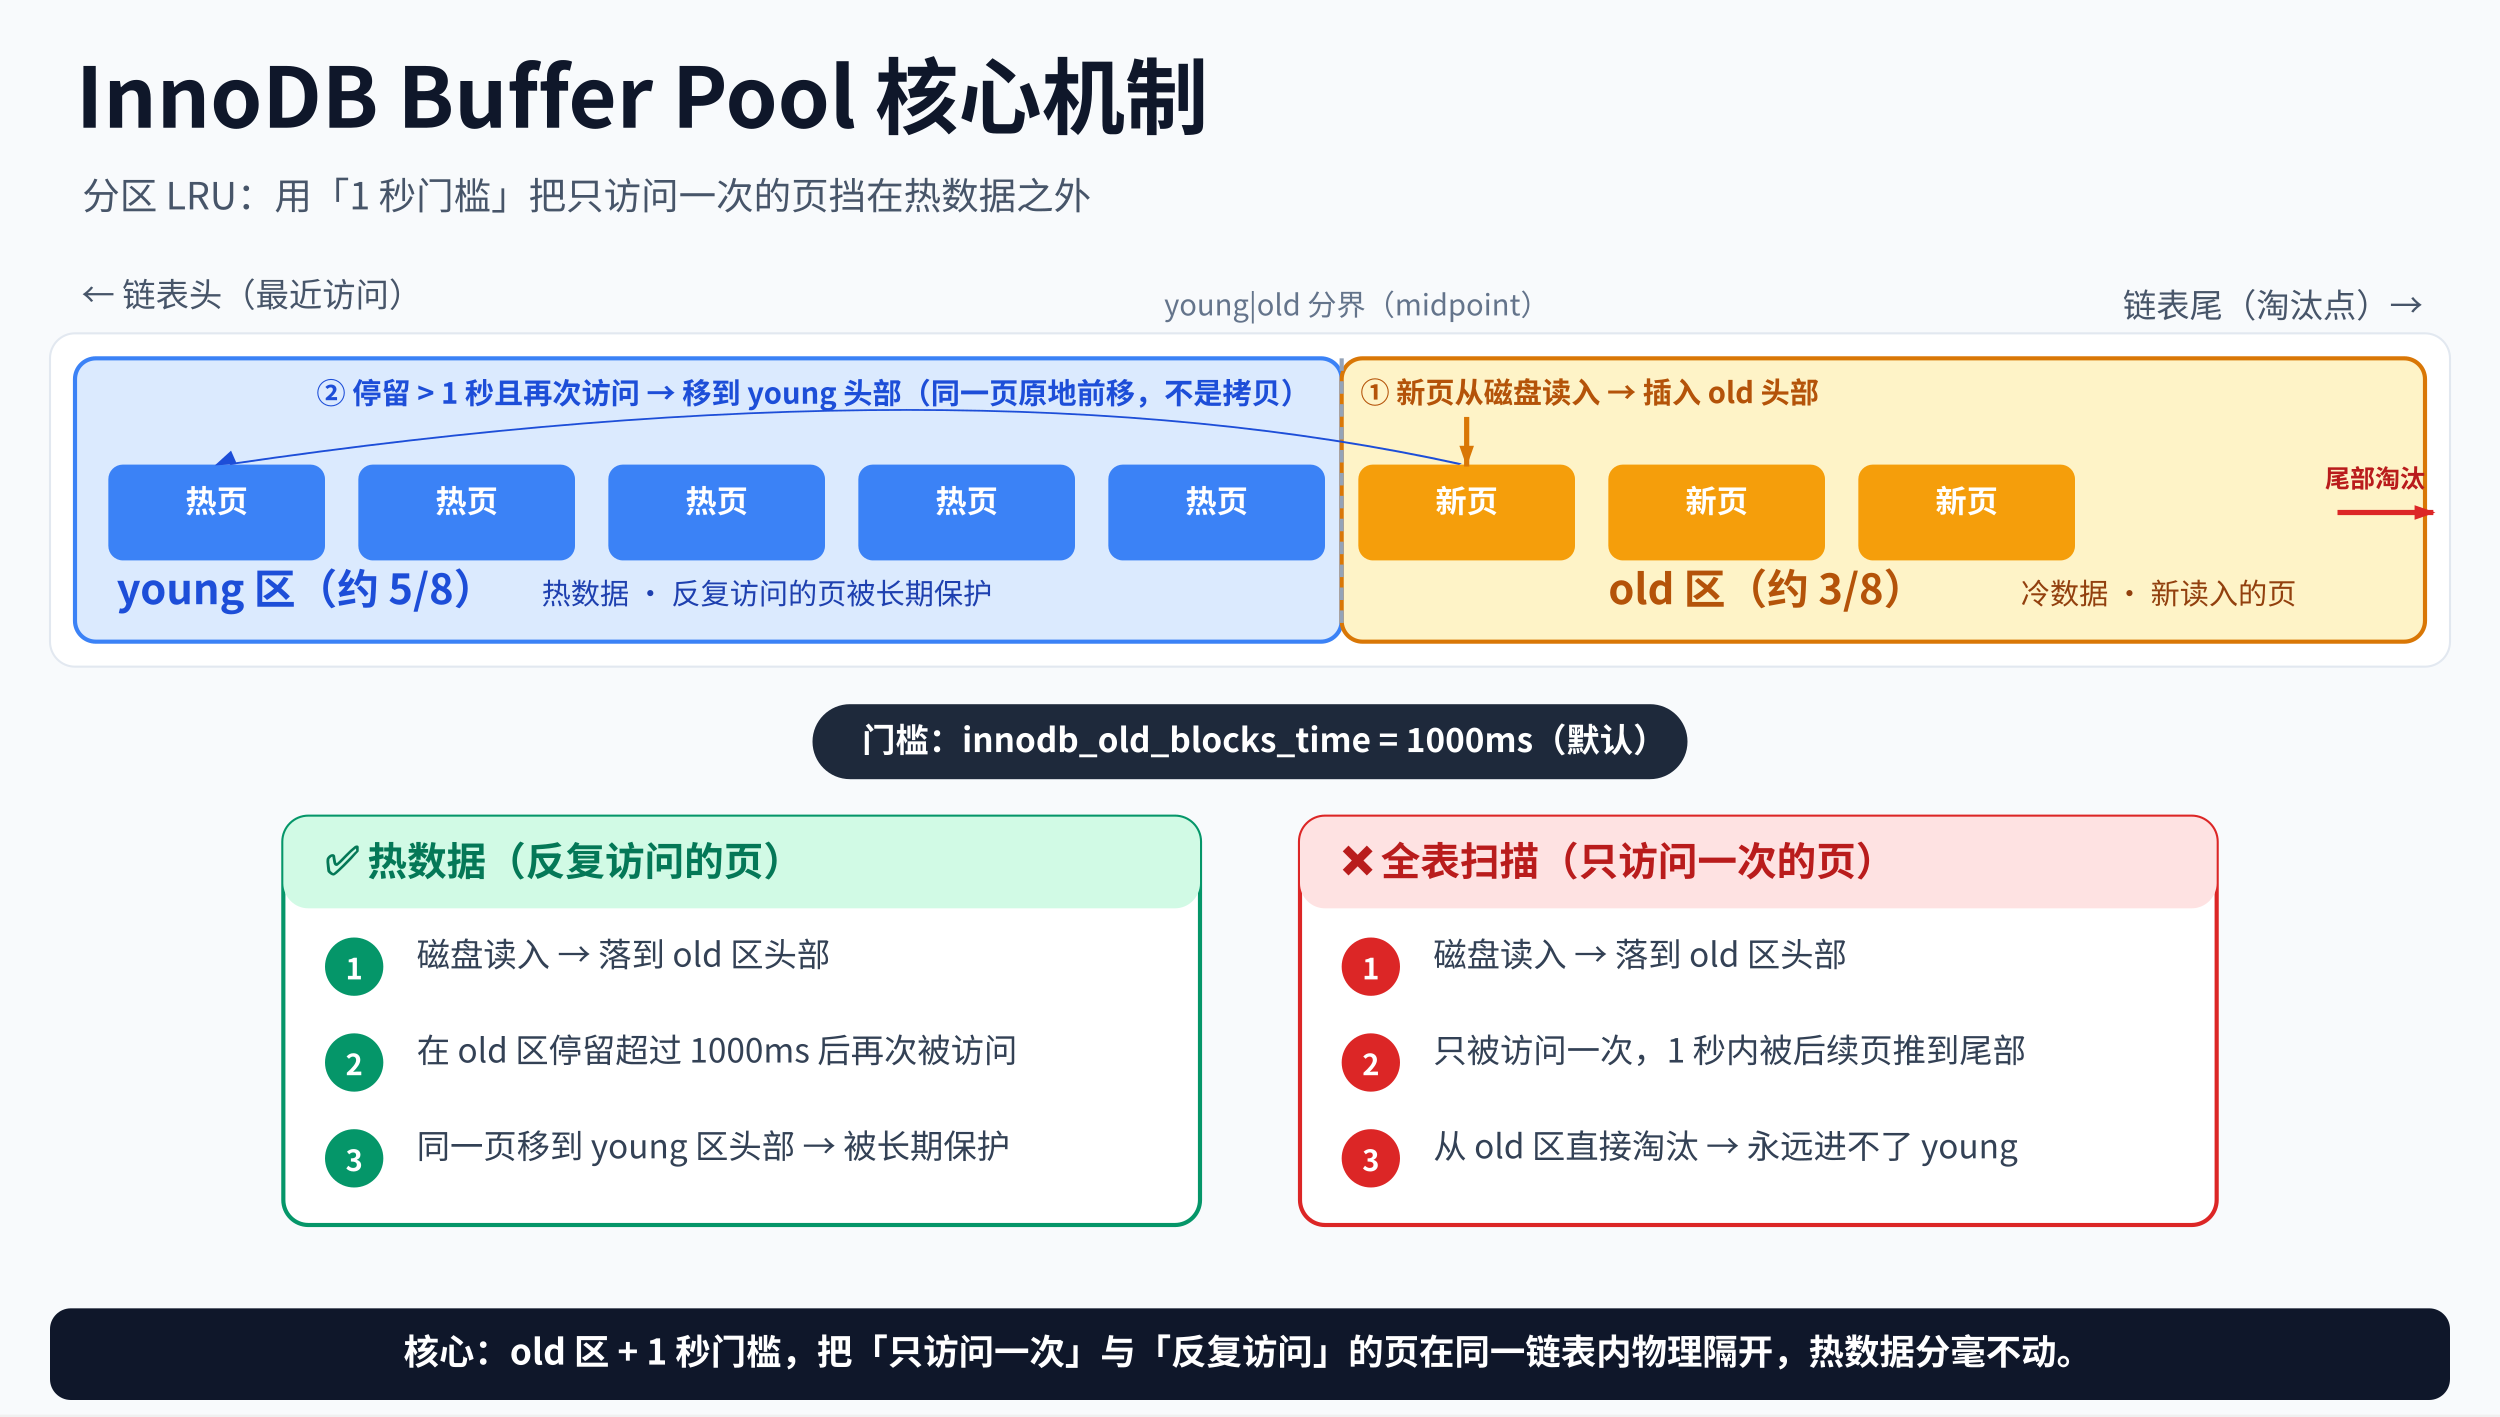
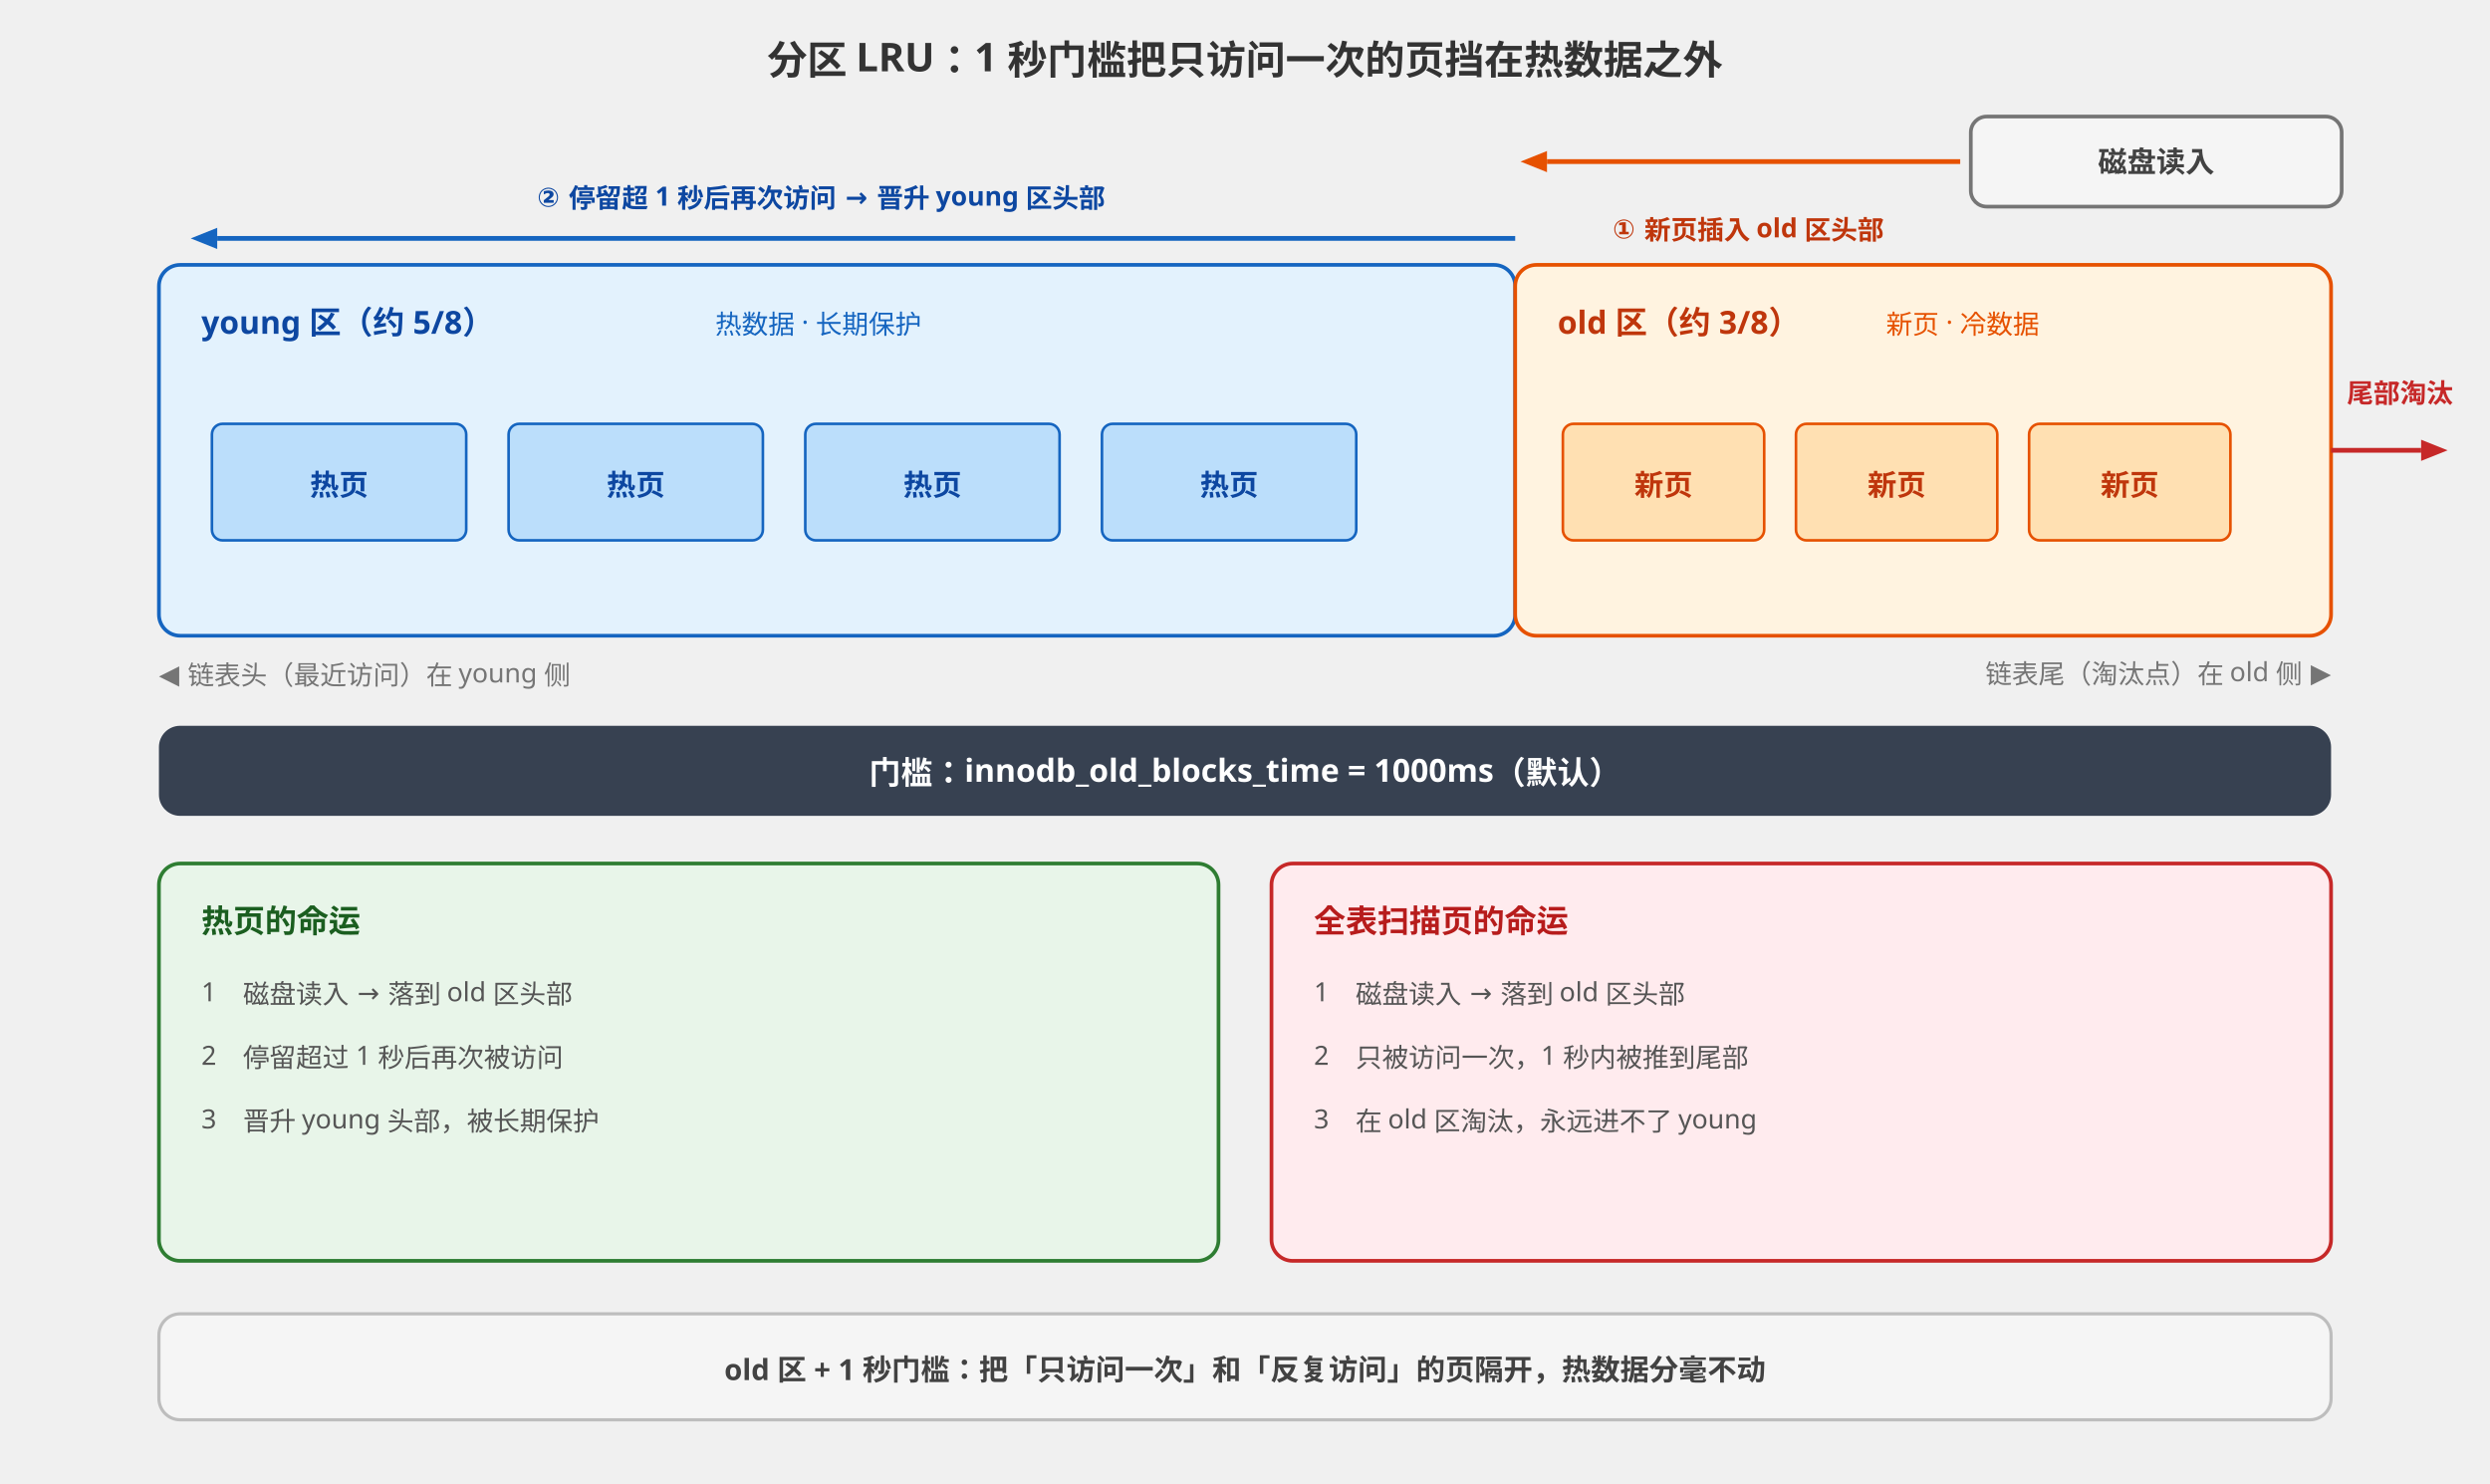
- <svg xmlns="http://www.w3.org/2000/svg" viewBox="40 40 1200 680">
+ <svg xmlns="http://www.w3.org/2000/svg" viewBox="0 0 940 560" font-family="'Noto Sans SC','PingFang SC','Microsoft YaHei',sans-serif" font-size="11">
  <defs>
-     <clipPath id="CLIPPATH_0">
-       <rect transform="matrix(1 0 0 1 640.5 360.5)" x="-640" y="-360" rx="0" ry="0" width="1280" height="720" />
-     </clipPath>
+     <marker id="arrOrange" markerWidth="10" markerHeight="8" refX="0" refY="4" orient="auto" markerUnits="userSpaceOnUse">
+       <path d="M0,0 L10,4 L0,8 Z" fill="#e65100" />
+     </marker>
+     <marker id="arrBlue" markerWidth="10" markerHeight="8" refX="0" refY="4" orient="auto" markerUnits="userSpaceOnUse">
+       <path d="M0,0 L10,4 L0,8 Z" fill="#1565c0" />
+     </marker>
+     <marker id="arrRed" markerWidth="10" markerHeight="8" refX="0" refY="4" orient="auto" markerUnits="userSpaceOnUse">
+       <path d="M0,0 L10,4 L0,8 Z" fill="#c62828" />
+     </marker>
  </defs>
-   <g clip-path="url(#CLIPPATH_0)">
-     <rect x="0" y="0" width="100%" height="100%" fill="transparent" />
-     <rect style="stroke: none; stroke-width: 1; stroke-dasharray: none; stroke-linecap: butt; stroke-dashoffset: 0; stroke-linejoin: miter; stroke-miterlimit: 4; fill: #f8fafc; fill-rule: nonzero; opacity: 1;" x="0.0" y="-1.0" rx="0" ry="0" width="1280" height="720" />
-     <text x="76.4" y="101.3" font-family="-apple-system, 'PingFang SC', 'Microsoft YaHei', 'Noto Sans CJK SC', sans-serif" font-size="40" font-style="normal" font-weight="700" style="stroke: none; stroke-width: 1; stroke-dasharray: none; stroke-linecap: butt; stroke-dashoffset: 0; stroke-linejoin: miter; stroke-miterlimit: 4; fill: #0f172a; fill-rule: nonzero; opacity: 1; text-decoration-thickness: 6.667%; white-space: pre;">InnoDB Buffer Pool 核心机制</text>
-     <text x="79.5" y="140.5" font-family="-apple-system, 'PingFang SC', 'Microsoft YaHei', 'Noto Sans CJK SC', sans-serif" font-size="18" font-style="normal" font-weight="normal" style="stroke: none; stroke-width: 1; stroke-dasharray: none; stroke-linecap: butt; stroke-dashoffset: 0; stroke-linejoin: miter; stroke-miterlimit: 4; fill: #475569; fill-rule: nonzero; opacity: 1; text-decoration-thickness: 6.667%; white-space: pre;">分区 LRU：用「1 秒门槛」把只访问一次的页挡在热数据之外</text>
-     <text x="79.1" y="187.3" font-family="-apple-system, 'PingFang SC', 'Microsoft YaHei', 'Noto Sans CJK SC', sans-serif" font-size="16" font-style="normal" font-weight="normal" style="stroke: none; stroke-width: 1; stroke-dasharray: none; stroke-linecap: butt; stroke-dashoffset: 0; stroke-linejoin: miter; stroke-miterlimit: 4; fill: #475569; fill-rule: nonzero; opacity: 1; text-decoration-thickness: 6.667%; white-space: pre;">← 链表头（最近访问）</text>
-     <text x="1059.0" y="192.4" font-family="-apple-system, 'PingFang SC', 'Microsoft YaHei', 'Noto Sans CJK SC', sans-serif" font-size="16" font-style="normal" font-weight="normal" style="stroke: none; stroke-width: 1; stroke-dasharray: none; stroke-linecap: butt; stroke-dashoffset: 0; stroke-linejoin: miter; stroke-miterlimit: 4; fill: #475569; fill-rule: nonzero; opacity: 1; text-decoration-thickness: 6.667%; white-space: pre;">链表尾（淘汰点）→</text>
-     <rect style="stroke: #e2e8f0; stroke-width: 1; stroke-dasharray: none; stroke-linecap: butt; stroke-dashoffset: 0; stroke-linejoin: miter; stroke-miterlimit: 4; fill: #ffffff; fill-rule: nonzero; opacity: 1;" x="64.0" y="200.0" rx="12" ry="12" width="1152" height="160" />
-     <line style="stroke: #cbd5e1; stroke-width: 2; stroke-dasharray: none; stroke-linecap: butt; stroke-dashoffset: 0; stroke-linejoin: miter; stroke-miterlimit: 4; fill: #000000; fill-rule: nonzero; opacity: 1;" x1="196.0" y1="286.0" x2="212.0" y2="286.0" />
-     <line style="stroke: #cbd5e1; stroke-width: 2; stroke-dasharray: none; stroke-linecap: butt; stroke-dashoffset: 0; stroke-linejoin: miter; stroke-miterlimit: 4; fill: #000000; fill-rule: nonzero; opacity: 1;" x1="316.0" y1="286.0" x2="332.0" y2="286.0" />
-     <line style="stroke: #cbd5e1; stroke-width: 2; stroke-dasharray: none; stroke-linecap: butt; stroke-dashoffset: 0; stroke-linejoin: miter; stroke-miterlimit: 4; fill: #000000; fill-rule: nonzero; opacity: 1;" x1="436.0" y1="286.0" x2="452.0" y2="286.0" />
-     <line style="stroke: #cbd5e1; stroke-width: 2; stroke-dasharray: none; stroke-linecap: butt; stroke-dashoffset: 0; stroke-linejoin: miter; stroke-miterlimit: 4; fill: #000000; fill-rule: nonzero; opacity: 1;" x1="556.0" y1="286.0" x2="572.0" y2="286.0" />
-     <line style="stroke: #cbd5e1; stroke-width: 2; stroke-dasharray: none; stroke-linecap: butt; stroke-dashoffset: 0; stroke-linejoin: miter; stroke-miterlimit: 4; fill: #000000; fill-rule: nonzero; opacity: 1;" x1="676.0" y1="286.0" x2="692.0" y2="286.0" />
-     <line style="stroke: #cbd5e1; stroke-width: 2; stroke-dasharray: none; stroke-linecap: butt; stroke-dashoffset: 0; stroke-linejoin: miter; stroke-miterlimit: 4; fill: #000000; fill-rule: nonzero; opacity: 1;" x1="796.0" y1="286.0" x2="812.0" y2="286.0" />
-     <line style="stroke: #cbd5e1; stroke-width: 2; stroke-dasharray: none; stroke-linecap: butt; stroke-dashoffset: 0; stroke-linejoin: miter; stroke-miterlimit: 4; fill: #000000; fill-rule: nonzero; opacity: 1;" x1="916.0" y1="286.0" x2="932.0" y2="286.0" />
-     <rect style="stroke: #3b82f6; stroke-width: 2; stroke-dasharray: none; stroke-linecap: butt; stroke-dashoffset: 0; stroke-linejoin: miter; stroke-miterlimit: 4; fill: #dbeafe; fill-rule: nonzero; opacity: 1;" x="76.0" y="212.0" rx="10" ry="10" width="608" height="136" />
-     <text x="96.0" y="330.0" font-family="-apple-system, 'PingFang SC', 'Microsoft YaHei', 'Noto Sans CJK SC', sans-serif" font-size="20" font-style="normal" font-weight="700" style="stroke: none; stroke-width: 1; stroke-dasharray: none; stroke-linecap: butt; stroke-dashoffset: 0; stroke-linejoin: miter; stroke-miterlimit: 4; fill: #1d4ed8; fill-rule: nonzero; opacity: 1; text-decoration-thickness: 6.667%; white-space: pre;">young 区（约 5/8）</text>
-     <text x="300.0" y="330.0" font-family="-apple-system, 'PingFang SC', 'Microsoft YaHei', 'Noto Sans CJK SC', sans-serif" font-size="14" font-style="normal" font-weight="normal" style="stroke: none; stroke-width: 1; stroke-dasharray: none; stroke-linecap: butt; stroke-dashoffset: 0; stroke-linejoin: miter; stroke-miterlimit: 4; fill: #1e40af; fill-rule: nonzero; opacity: 1; text-decoration-thickness: 6.667%; white-space: pre;">热数据 · 反复访问的页被长期保护</text>
-     <rect style="stroke: none; stroke-width: 1; stroke-dasharray: none; stroke-linecap: butt; stroke-dashoffset: 0; stroke-linejoin: miter; stroke-miterlimit: 4; fill: #3b82f6; fill-rule: nonzero; opacity: 1;" x="92.0" y="263.0" rx="7" ry="7" width="104" height="46" />
-     <text x="129.0" y="286.0" font-family="-apple-system, 'PingFang SC', 'Microsoft YaHei', 'Noto Sans CJK SC', sans-serif" font-size="15" font-style="normal" font-weight="600" style="stroke: none; stroke-width: 1; stroke-dasharray: none; stroke-linecap: butt; stroke-dashoffset: 0; stroke-linejoin: miter; stroke-miterlimit: 4; fill: #ffffff; fill-rule: nonzero; opacity: 1; text-decoration-thickness: 6.667%; white-space: pre;">热页</text>
-     <rect style="stroke: none; stroke-width: 1; stroke-dasharray: none; stroke-linecap: butt; stroke-dashoffset: 0; stroke-linejoin: miter; stroke-miterlimit: 4; fill: #3b82f6; fill-rule: nonzero; opacity: 1;" x="212.0" y="263.0" rx="7" ry="7" width="104" height="46" />
-     <text x="249.0" y="286.0" font-family="-apple-system, 'PingFang SC', 'Microsoft YaHei', 'Noto Sans CJK SC', sans-serif" font-size="15" font-style="normal" font-weight="600" style="stroke: none; stroke-width: 1; stroke-dasharray: none; stroke-linecap: butt; stroke-dashoffset: 0; stroke-linejoin: miter; stroke-miterlimit: 4; fill: #ffffff; fill-rule: nonzero; opacity: 1; text-decoration-thickness: 6.667%; white-space: pre;">热页</text>
-     <rect style="stroke: none; stroke-width: 1; stroke-dasharray: none; stroke-linecap: butt; stroke-dashoffset: 0; stroke-linejoin: miter; stroke-miterlimit: 4; fill: #3b82f6; fill-rule: nonzero; opacity: 1;" x="332.0" y="263.0" rx="7" ry="7" width="104" height="46" />
-     <text x="369.0" y="286.0" font-family="-apple-system, 'PingFang SC', 'Microsoft YaHei', 'Noto Sans CJK SC', sans-serif" font-size="15" font-style="normal" font-weight="600" style="stroke: none; stroke-width: 1; stroke-dasharray: none; stroke-linecap: butt; stroke-dashoffset: 0; stroke-linejoin: miter; stroke-miterlimit: 4; fill: #ffffff; fill-rule: nonzero; opacity: 1; text-decoration-thickness: 6.667%; white-space: pre;">热页</text>
-     <rect style="stroke: none; stroke-width: 1; stroke-dasharray: none; stroke-linecap: butt; stroke-dashoffset: 0; stroke-linejoin: miter; stroke-miterlimit: 4; fill: #3b82f6; fill-rule: nonzero; opacity: 1;" x="452.0" y="263.0" rx="7" ry="7" width="104" height="46" />
-     <text x="489.0" y="286.0" font-family="-apple-system, 'PingFang SC', 'Microsoft YaHei', 'Noto Sans CJK SC', sans-serif" font-size="15" font-style="normal" font-weight="600" style="stroke: none; stroke-width: 1; stroke-dasharray: none; stroke-linecap: butt; stroke-dashoffset: 0; stroke-linejoin: miter; stroke-miterlimit: 4; fill: #ffffff; fill-rule: nonzero; opacity: 1; text-decoration-thickness: 6.667%; white-space: pre;">热页</text>
-     <rect style="stroke: none; stroke-width: 1; stroke-dasharray: none; stroke-linecap: butt; stroke-dashoffset: 0; stroke-linejoin: miter; stroke-miterlimit: 4; fill: #3b82f6; fill-rule: nonzero; opacity: 1;" x="572.0" y="263.0" rx="7" ry="7" width="104" height="46" />
-     <text x="609.0" y="286.0" font-family="-apple-system, 'PingFang SC', 'Microsoft YaHei', 'Noto Sans CJK SC', sans-serif" font-size="15" font-style="normal" font-weight="600" style="stroke: none; stroke-width: 1; stroke-dasharray: none; stroke-linecap: butt; stroke-dashoffset: 0; stroke-linejoin: miter; stroke-miterlimit: 4; fill: #ffffff; fill-rule: nonzero; opacity: 1; text-decoration-thickness: 6.667%; white-space: pre;">热页</text>
-     <rect style="stroke: #d97706; stroke-width: 2; stroke-dasharray: none; stroke-linecap: butt; stroke-dashoffset: 0; stroke-linejoin: miter; stroke-miterlimit: 4; fill: #fef3c7; fill-rule: nonzero; opacity: 1;" x="684.0" y="212.0" rx="10" ry="10" width="520" height="136" />
-     <text x="812.0" y="330.0" font-family="-apple-system, 'PingFang SC', 'Microsoft YaHei', 'Noto Sans CJK SC', sans-serif" font-size="20" font-style="normal" font-weight="700" style="stroke: none; stroke-width: 1; stroke-dasharray: none; stroke-linecap: butt; stroke-dashoffset: 0; stroke-linejoin: miter; stroke-miterlimit: 4; fill: #b45309; fill-rule: nonzero; opacity: 1; text-decoration-thickness: 6.667%; white-space: pre;">old 区（约 3/8）</text>
-     <text x="1010.0" y="330.0" font-family="-apple-system, 'PingFang SC', 'Microsoft YaHei', 'Noto Sans CJK SC', sans-serif" font-size="14" font-style="normal" font-weight="normal" style="stroke: none; stroke-width: 1; stroke-dasharray: none; stroke-linecap: butt; stroke-dashoffset: 0; stroke-linejoin: miter; stroke-miterlimit: 4; fill: #92400e; fill-rule: nonzero; opacity: 1; text-decoration-thickness: 6.667%; white-space: pre;">冷数据 · 新读入的页</text>
-     <rect style="stroke: none; stroke-width: 1; stroke-dasharray: none; stroke-linecap: butt; stroke-dashoffset: 0; stroke-linejoin: miter; stroke-miterlimit: 4; fill: #f59e0b; fill-rule: nonzero; opacity: 1;" x="692.0" y="263.0" rx="7" ry="7" width="104" height="46" />
-     <text x="729.0" y="286.0" font-family="-apple-system, 'PingFang SC', 'Microsoft YaHei', 'Noto Sans CJK SC', sans-serif" font-size="15" font-style="normal" font-weight="600" style="stroke: none; stroke-width: 1; stroke-dasharray: none; stroke-linecap: butt; stroke-dashoffset: 0; stroke-linejoin: miter; stroke-miterlimit: 4; fill: #ffffff; fill-rule: nonzero; opacity: 1; text-decoration-thickness: 6.667%; white-space: pre;">新页</text>
-     <rect style="stroke: none; stroke-width: 1; stroke-dasharray: none; stroke-linecap: butt; stroke-dashoffset: 0; stroke-linejoin: miter; stroke-miterlimit: 4; fill: #f59e0b; fill-rule: nonzero; opacity: 1;" x="812.0" y="263.0" rx="7" ry="7" width="104" height="46" />
-     <text x="849.0" y="286.0" font-family="-apple-system, 'PingFang SC', 'Microsoft YaHei', 'Noto Sans CJK SC', sans-serif" font-size="15" font-style="normal" font-weight="600" style="stroke: none; stroke-width: 1; stroke-dasharray: none; stroke-linecap: butt; stroke-dashoffset: 0; stroke-linejoin: miter; stroke-miterlimit: 4; fill: #ffffff; fill-rule: nonzero; opacity: 1; text-decoration-thickness: 6.667%; white-space: pre;">新页</text>
-     <rect style="stroke: none; stroke-width: 1; stroke-dasharray: none; stroke-linecap: butt; stroke-dashoffset: 0; stroke-linejoin: miter; stroke-miterlimit: 4; fill: #f59e0b; fill-rule: nonzero; opacity: 1;" x="932.0" y="263.0" rx="7" ry="7" width="104" height="46" />
-     <text x="969.0" y="286.0" font-family="-apple-system, 'PingFang SC', 'Microsoft YaHei', 'Noto Sans CJK SC', sans-serif" font-size="15" font-style="normal" font-weight="600" style="stroke: none; stroke-width: 1; stroke-dasharray: none; stroke-linecap: butt; stroke-dashoffset: 0; stroke-linejoin: miter; stroke-miterlimit: 4; fill: #ffffff; fill-rule: nonzero; opacity: 1; text-decoration-thickness: 6.667%; white-space: pre;">新页</text>
-     <line style="stroke: #94a3b8; stroke-width: 2; stroke-dasharray: 6 5; stroke-linecap: butt; stroke-dashoffset: 0; stroke-linejoin: miter; stroke-miterlimit: 4; fill: #000000; fill-rule: nonzero; opacity: 1;" x1="684.0" y1="212.0" x2="684.0" y2="344.0" />
-     <text x="598.8" y="191.4" font-family="-apple-system, 'PingFang SC', 'Microsoft YaHei', 'Noto Sans CJK SC', sans-serif" font-size="14" font-style="normal" font-weight="normal" style="stroke: none; stroke-width: 1; stroke-dasharray: none; stroke-linecap: butt; stroke-dashoffset: 0; stroke-linejoin: miter; stroke-miterlimit: 4; fill: #64748b; fill-rule: nonzero; opacity: 1; text-decoration-thickness: 6.667%; white-space: pre;">young|old 分界（midpoint）</text>
-     <g transform="matrix(1 0 0 1 1185 286)">
-       <path style="stroke: #dc2626; stroke-width: 2.5; stroke-dasharray: none; stroke-linecap: butt; stroke-dashoffset: 0; stroke-linejoin: miter; stroke-miterlimit: 4; fill: #000000; fill-opacity: 0.001; fill-rule: nonzero; opacity: 1;" transform=" translate(-1185, -286)" d="M 1162 286 L 1208 286" stroke-linecap="round" />
-     </g>
-     <polygon style="stroke: none; stroke-width: 1; stroke-dasharray: none; stroke-linecap: butt; stroke-dashoffset: 0; stroke-linejoin: miter; stroke-miterlimit: 4; fill: #dc2626; fill-rule: nonzero; opacity: 1;" points="1209.0,286.0 1199.0,282.5 1199.0,289.5" />
-     <text x="1156.0" y="274.0" font-family="-apple-system, 'PingFang SC', 'Microsoft YaHei', 'Noto Sans CJK SC', sans-serif" font-size="12" font-style="normal" font-weight="600" style="stroke: none; stroke-width: 1; stroke-dasharray: none; stroke-linecap: butt; stroke-dashoffset: 0; stroke-linejoin: miter; stroke-miterlimit: 4; fill: #b91c1c; fill-rule: nonzero; opacity: 1; text-decoration-thickness: 6.667%; white-space: pre;">尾部淘汰</text>
-     <rect style="stroke: none; stroke-width: 1; stroke-dasharray: none; stroke-linecap: butt; stroke-dashoffset: 0; stroke-linejoin: miter; stroke-miterlimit: 4; fill: #1e293b; fill-rule: nonzero; opacity: 1;" x="430.0" y="378.0" rx="18" ry="18" width="420" height="36" />
-     <text x="453.8" y="401.0" font-family="-apple-system, 'PingFang SC', 'Microsoft YaHei', 'Noto Sans CJK SC', sans-serif" font-size="16" font-style="normal" font-weight="600" style="stroke: none; stroke-width: 1; stroke-dasharray: none; stroke-linecap: butt; stroke-dashoffset: 0; stroke-linejoin: miter; stroke-miterlimit: 4; fill: #ffffff; fill-rule: nonzero; opacity: 1; text-decoration-thickness: 6.667%; white-space: pre;">门槛：innodb_old_blocks_time = 1000ms（默认）</text>
-     <rect style="stroke: #059669; stroke-width: 2; stroke-dasharray: none; stroke-linecap: butt; stroke-dashoffset: 0; stroke-linejoin: miter; stroke-miterlimit: 4; fill: #ffffff; fill-rule: nonzero; opacity: 1;" x="176.0" y="432.0" rx="12" ry="12" width="440" height="196" />
-     <rect style="stroke: none; stroke-width: 1; stroke-dasharray: none; stroke-linecap: butt; stroke-dashoffset: 0; stroke-linejoin: miter; stroke-miterlimit: 4; fill: #d1fae5; fill-rule: nonzero; opacity: 1;" x="176.0" y="432.0" rx="12" ry="12" width="440" height="44" />
-     <text x="196.0" y="460.0" font-family="-apple-system, 'PingFang SC', 'Microsoft YaHei', 'Noto Sans CJK SC', sans-serif" font-size="19" font-style="normal" font-weight="700" style="stroke: none; stroke-width: 1; stroke-dasharray: none; stroke-linecap: butt; stroke-dashoffset: 0; stroke-linejoin: miter; stroke-miterlimit: 4; fill: #047857; fill-rule: nonzero; opacity: 1; text-decoration-thickness: 6.667%; white-space: pre;">✅ 热数据（反复访问的页）</text>
-     <g transform="matrix(1 0 0 1 210 504)">
-       <circle style="stroke: none; stroke-width: 1; stroke-dasharray: none; stroke-linecap: butt; stroke-dashoffset: 0; stroke-linejoin: miter; stroke-miterlimit: 4; fill: #059669; fill-rule: nonzero; opacity: 1;" cx="0" cy="0" r="14" />
-     </g>
-     <text x="210.0" y="504.0" text-anchor="middle" dominant-baseline="central" font-family="-apple-system, 'PingFang SC', 'Microsoft YaHei', 'Noto Sans CJK SC', sans-serif" font-size="14" font-style="normal" font-weight="700" style="stroke: none; stroke-width: 1; stroke-dasharray: none; stroke-linecap: butt; stroke-dashoffset: 0; stroke-linejoin: miter; stroke-miterlimit: 4; fill: #ffffff; fill-rule: nonzero; opacity: 1; text-decoration-thickness: 6.667%; white-space: pre;">1</text>
-     <text x="240.0" y="504.0" font-family="-apple-system, 'PingFang SC', 'Microsoft YaHei', 'Noto Sans CJK SC', sans-serif" font-size="16" font-style="normal" font-weight="normal" style="stroke: none; stroke-width: 1; stroke-dasharray: none; stroke-linecap: butt; stroke-dashoffset: 0; stroke-linejoin: miter; stroke-miterlimit: 4; fill: #334155; fill-rule: nonzero; opacity: 1; text-decoration-thickness: 6.667%; white-space: pre;">磁盘读入 → 落到 old 区头部</text>
-     <g transform="matrix(1 0 0 1 210 550)">
-       <circle style="stroke: none; stroke-width: 1; stroke-dasharray: none; stroke-linecap: butt; stroke-dashoffset: 0; stroke-linejoin: miter; stroke-miterlimit: 4; fill: #059669; fill-rule: nonzero; opacity: 1;" cx="0" cy="0" r="14" />
-     </g>
-     <text x="210.0" y="550.0" text-anchor="middle" dominant-baseline="central" font-family="-apple-system, 'PingFang SC', 'Microsoft YaHei', 'Noto Sans CJK SC', sans-serif" font-size="14" font-style="normal" font-weight="700" style="stroke: none; stroke-width: 1; stroke-dasharray: none; stroke-linecap: butt; stroke-dashoffset: 0; stroke-linejoin: miter; stroke-miterlimit: 4; fill: #ffffff; fill-rule: nonzero; opacity: 1; text-decoration-thickness: 6.667%; white-space: pre;">2</text>
-     <text x="240.0" y="550.0" font-family="-apple-system, 'PingFang SC', 'Microsoft YaHei', 'Noto Sans CJK SC', sans-serif" font-size="16" font-style="normal" font-weight="normal" style="stroke: none; stroke-width: 1; stroke-dasharray: none; stroke-linecap: butt; stroke-dashoffset: 0; stroke-linejoin: miter; stroke-miterlimit: 4; fill: #334155; fill-rule: nonzero; opacity: 1; text-decoration-thickness: 6.667%; white-space: pre;">在 old 区停留超过 1000ms 后再次被访问</text>
-     <g transform="matrix(1 0 0 1 210 596)">
-       <circle style="stroke: none; stroke-width: 1; stroke-dasharray: none; stroke-linecap: butt; stroke-dashoffset: 0; stroke-linejoin: miter; stroke-miterlimit: 4; fill: #059669; fill-rule: nonzero; opacity: 1;" cx="0" cy="0" r="14" />
-     </g>
-     <text x="210.0" y="596.0" text-anchor="middle" dominant-baseline="central" font-family="-apple-system, 'PingFang SC', 'Microsoft YaHei', 'Noto Sans CJK SC', sans-serif" font-size="14" font-style="normal" font-weight="700" style="stroke: none; stroke-width: 1; stroke-dasharray: none; stroke-linecap: butt; stroke-dashoffset: 0; stroke-linejoin: miter; stroke-miterlimit: 4; fill: #ffffff; fill-rule: nonzero; opacity: 1; text-decoration-thickness: 6.667%; white-space: pre;">3</text>
-     <text x="240.0" y="596.0" font-family="-apple-system, 'PingFang SC', 'Microsoft YaHei', 'Noto Sans CJK SC', sans-serif" font-size="16" font-style="normal" font-weight="normal" style="stroke: none; stroke-width: 1; stroke-dasharray: none; stroke-linecap: butt; stroke-dashoffset: 0; stroke-linejoin: miter; stroke-miterlimit: 4; fill: #334155; fill-rule: nonzero; opacity: 1; text-decoration-thickness: 6.667%; white-space: pre;">同一页移到 young 区头部 → 被长期保护</text>
-     <rect style="stroke: #dc2626; stroke-width: 2; stroke-dasharray: none; stroke-linecap: butt; stroke-dashoffset: 0; stroke-linejoin: miter; stroke-miterlimit: 4; fill: #ffffff; fill-rule: nonzero; opacity: 1;" x="664.0" y="432.0" rx="12" ry="12" width="440" height="196" />
-     <rect style="stroke: none; stroke-width: 1; stroke-dasharray: none; stroke-linecap: butt; stroke-dashoffset: 0; stroke-linejoin: miter; stroke-miterlimit: 4; fill: #fee2e2; fill-rule: nonzero; opacity: 1;" x="664.0" y="432.0" rx="12" ry="12" width="440" height="44" />
-     <text x="684.0" y="460.0" font-family="-apple-system, 'PingFang SC', 'Microsoft YaHei', 'Noto Sans CJK SC', sans-serif" font-size="19" font-style="normal" font-weight="700" style="stroke: none; stroke-width: 1; stroke-dasharray: none; stroke-linecap: butt; stroke-dashoffset: 0; stroke-linejoin: miter; stroke-miterlimit: 4; fill: #b91c1c; fill-rule: nonzero; opacity: 1; text-decoration-thickness: 6.667%; white-space: pre;">❌ 全表扫描（只访问一次的页）</text>
-     <g transform="matrix(1 0 0 1 698 504)">
-       <circle style="stroke: none; stroke-width: 1; stroke-dasharray: none; stroke-linecap: butt; stroke-dashoffset: 0; stroke-linejoin: miter; stroke-miterlimit: 4; fill: #dc2626; fill-rule: nonzero; opacity: 1;" cx="0" cy="0" r="14" />
-     </g>
-     <text x="698.0" y="504.0" text-anchor="middle" dominant-baseline="central" font-family="-apple-system, 'PingFang SC', 'Microsoft YaHei', 'Noto Sans CJK SC', sans-serif" font-size="14" font-style="normal" font-weight="700" style="stroke: none; stroke-width: 1; stroke-dasharray: none; stroke-linecap: butt; stroke-dashoffset: 0; stroke-linejoin: miter; stroke-miterlimit: 4; fill: #ffffff; fill-rule: nonzero; opacity: 1; text-decoration-thickness: 6.667%; white-space: pre;">1</text>
-     <text x="728.0" y="504.0" font-family="-apple-system, 'PingFang SC', 'Microsoft YaHei', 'Noto Sans CJK SC', sans-serif" font-size="16" font-style="normal" font-weight="normal" style="stroke: none; stroke-width: 1; stroke-dasharray: none; stroke-linecap: butt; stroke-dashoffset: 0; stroke-linejoin: miter; stroke-miterlimit: 4; fill: #334155; fill-rule: nonzero; opacity: 1; text-decoration-thickness: 6.667%; white-space: pre;">磁盘读入 → 落到 old 区头部</text>
-     <g transform="matrix(1 0 0 1 698 550)">
-       <circle style="stroke: none; stroke-width: 1; stroke-dasharray: none; stroke-linecap: butt; stroke-dashoffset: 0; stroke-linejoin: miter; stroke-miterlimit: 4; fill: #dc2626; fill-rule: nonzero; opacity: 1;" cx="0" cy="0" r="14" />
-     </g>
-     <text x="698.0" y="550.0" text-anchor="middle" dominant-baseline="central" font-family="-apple-system, 'PingFang SC', 'Microsoft YaHei', 'Noto Sans CJK SC', sans-serif" font-size="14" font-style="normal" font-weight="700" style="stroke: none; stroke-width: 1; stroke-dasharray: none; stroke-linecap: butt; stroke-dashoffset: 0; stroke-linejoin: miter; stroke-miterlimit: 4; fill: #ffffff; fill-rule: nonzero; opacity: 1; text-decoration-thickness: 6.667%; white-space: pre;">2</text>
-     <text x="728.0" y="550.0" font-family="-apple-system, 'PingFang SC', 'Microsoft YaHei', 'Noto Sans CJK SC', sans-serif" font-size="16" font-style="normal" font-weight="normal" style="stroke: none; stroke-width: 1; stroke-dasharray: none; stroke-linecap: butt; stroke-dashoffset: 0; stroke-linejoin: miter; stroke-miterlimit: 4; fill: #334155; fill-rule: nonzero; opacity: 1; text-decoration-thickness: 6.667%; white-space: pre;">只被访问一次，1 秒内被后续页推到尾部</text>
-     <g transform="matrix(1 0 0 1 698 596)">
-       <circle style="stroke: none; stroke-width: 1; stroke-dasharray: none; stroke-linecap: butt; stroke-dashoffset: 0; stroke-linejoin: miter; stroke-miterlimit: 4; fill: #dc2626; fill-rule: nonzero; opacity: 1;" cx="0" cy="0" r="14" />
-     </g>
-     <text x="698.0" y="596.0" text-anchor="middle" dominant-baseline="central" font-family="-apple-system, 'PingFang SC', 'Microsoft YaHei', 'Noto Sans CJK SC', sans-serif" font-size="14" font-style="normal" font-weight="700" style="stroke: none; stroke-width: 1; stroke-dasharray: none; stroke-linecap: butt; stroke-dashoffset: 0; stroke-linejoin: miter; stroke-miterlimit: 4; fill: #ffffff; fill-rule: nonzero; opacity: 1; text-decoration-thickness: 6.667%; white-space: pre;">3</text>
-     <text x="728.0" y="596.0" font-family="-apple-system, 'PingFang SC', 'Microsoft YaHei', 'Noto Sans CJK SC', sans-serif" font-size="16" font-style="normal" font-weight="normal" style="stroke: none; stroke-width: 1; stroke-dasharray: none; stroke-linecap: butt; stroke-dashoffset: 0; stroke-linejoin: miter; stroke-miterlimit: 4; fill: #334155; fill-rule: nonzero; opacity: 1; text-decoration-thickness: 6.667%; white-space: pre;">从 old 区直接淘汰 → 永远进不了 young</text>
-     <rect style="stroke: none; stroke-width: 1; stroke-dasharray: none; stroke-linecap: butt; stroke-dashoffset: 0; stroke-linejoin: miter; stroke-miterlimit: 4; fill: #0f172a; fill-rule: nonzero; opacity: 1;" x="64.0" y="668.0" rx="10" ry="10" width="1152" height="44" />
-     <text x="233.7" y="695.0" font-family="-apple-system, 'PingFang SC', 'Microsoft YaHei', 'Noto Sans CJK SC', sans-serif" font-size="17" font-style="normal" font-weight="600" style="stroke: none; stroke-width: 1; stroke-dasharray: none; stroke-linecap: butt; stroke-dashoffset: 0; stroke-linejoin: miter; stroke-miterlimit: 4; fill: #ffffff; fill-rule: nonzero; opacity: 1; text-decoration-thickness: 6.667%; white-space: pre;">核心：old 区 + 1 秒门槛，把「只访问一次」与「反复访问」的页在同一链表内物理隔开，热数据分毫不动。</text>
-     <text x="693.0" y="233.5" font-family="-apple-system, 'PingFang SC', 'Microsoft YaHei', 'Noto Sans CJK SC', sans-serif" font-size="14" font-style="normal" font-weight="600" style="stroke: none; stroke-width: 1; stroke-dasharray: none; stroke-linecap: butt; stroke-dashoffset: 0; stroke-linejoin: miter; stroke-miterlimit: 4; fill: #b45309; fill-rule: nonzero; opacity: 1; text-decoration-thickness: 6.667%; white-space: pre;">① 新页从磁盘读入 → 插入 old 头部</text>
-     <g transform="matrix(1 0 0 0.2506 744 252.0317)">
-       <path style="stroke: #d97706; stroke-width: 2.5; stroke-dasharray: none; stroke-linecap: butt; stroke-dashoffset: 0; stroke-linejoin: miter; stroke-miterlimit: 4; fill: #000000; fill-opacity: 0.001; fill-rule: nonzero; opacity: 1;" transform=" translate(-744, -215.5)" d="M 744 168 L 744 263" stroke-linecap="round" />
-     </g>
-     <polygon style="stroke: none; stroke-width: 1; stroke-dasharray: none; stroke-linecap: butt; stroke-dashoffset: 0; stroke-linejoin: miter; stroke-miterlimit: 4; fill: #d97706; fill-rule: nonzero; opacity: 1;" points="744.0,264.0 747.5,254.0 740.5,254.0" />
-     <g transform="matrix(0.9847 0 0 0.3403 445.5914 243.2689)">
-       <path style="stroke: #1d4ed8; stroke-width: 2.5; stroke-dasharray: none; stroke-linecap: butt; stroke-dashoffset: 0; stroke-linejoin: miter; stroke-miterlimit: 4; fill: #000000; fill-opacity: 0.001; fill-rule: nonzero; opacity: 1;" transform=" translate(-444, -205.625)" d="M 744 263 Q 504 110 144 263" stroke-linecap="round" />
-     </g>
-     <polygon style="stroke: none; stroke-width: 1; stroke-dasharray: none; stroke-linecap: butt; stroke-dashoffset: 0; stroke-linejoin: miter; stroke-miterlimit: 4; fill: #1d4ed8; fill-rule: nonzero; opacity: 1;" points="143.1,263.4 153.7,262.7 150.9,256.3" />
-     <text x="191.9" y="233.8" font-family="-apple-system, 'PingFang SC', 'Microsoft YaHei', 'Noto Sans CJK SC', sans-serif" font-size="14" font-style="normal" font-weight="600" style="stroke: none; stroke-width: 1; stroke-dasharray: none; stroke-linecap: butt; stroke-dashoffset: 0; stroke-linejoin: miter; stroke-miterlimit: 4; fill: #1d4ed8; fill-rule: nonzero; opacity: 1; text-decoration-thickness: 6.667%; white-space: pre;">② 停留 &gt; 1 秒且再次访问 → 移到 young 头部（同一页原地前移，不是拷贝）</text>
-   </g>
+   <text x="470" y="28" text-anchor="middle" font-size="15" font-weight="bold" fill="#333333">分区 LRU：1 秒门槛把只访问一次的页挡在热数据之外</text>
+   <rect x="744" y="44" width="140" height="34" rx="6" fill="#f5f5f5" stroke="#757575" stroke-width="1.4" />
+   <text x="814" y="65" text-anchor="middle" font-size="11" font-weight="bold" fill="#424242">磁盘读入</text>
+   <line x1="740" y1="61" x2="584" y2="61" stroke="#e65100" stroke-width="1.8" marker-end="url(#arrOrange)" />
+   <text x="660" y="90" text-anchor="middle" fill="#bf360c" font-size="10" font-weight="bold">① 新页插入 old 区头部</text>
+   <text x="310" y="78" text-anchor="middle" fill="#0d47a1" font-size="10" font-weight="bold">② 停留超 1 秒后再次访问 → 晋升 young 区头部</text>
+   <line x1="572" y1="90" x2="82" y2="90" stroke="#1565c0" stroke-width="1.8" marker-end="url(#arrBlue)" />
+   <rect x="60" y="100" width="512" height="140" rx="8" fill="#e3f2fd" stroke="#1565c0" stroke-width="1.4" />
+   <text x="76" y="126" font-size="12" font-weight="bold" fill="#0d47a1">young 区（约 5/8）</text>
+   <text x="270" y="126" fill="#1565c0" font-size="10">热数据 · 长期保护</text>
+   <rect x="572" y="100" width="308" height="140" rx="8" fill="#fff3e0" stroke="#e65100" stroke-width="1.4" />
+   <text x="588" y="126" font-size="12" font-weight="bold" fill="#bf360c">old 区（约 3/8）</text>
+   <text x="712" y="126" fill="#e65100" font-size="10">新页 · 冷数据</text>
+   <rect x="80" y="160" width="96" height="44" rx="4" fill="#bbdefb" stroke="#1565c0" stroke-width="1" />
+   <text x="128" y="187" text-anchor="middle" font-size="11" font-weight="bold" fill="#0d47a1">热页</text>
+   <rect x="192" y="160" width="96" height="44" rx="4" fill="#bbdefb" stroke="#1565c0" stroke-width="1" />
+   <text x="240" y="187" text-anchor="middle" font-size="11" font-weight="bold" fill="#0d47a1">热页</text>
+   <rect x="304" y="160" width="96" height="44" rx="4" fill="#bbdefb" stroke="#1565c0" stroke-width="1" />
+   <text x="352" y="187" text-anchor="middle" font-size="11" font-weight="bold" fill="#0d47a1">热页</text>
+   <rect x="416" y="160" width="96" height="44" rx="4" fill="#bbdefb" stroke="#1565c0" stroke-width="1" />
+   <text x="464" y="187" text-anchor="middle" font-size="11" font-weight="bold" fill="#0d47a1">热页</text>
+   <rect x="590" y="160" width="76" height="44" rx="4" fill="#ffe0b2" stroke="#e65100" stroke-width="1" />
+   <text x="628" y="187" text-anchor="middle" font-size="11" font-weight="bold" fill="#bf360c">新页</text>
+   <rect x="678" y="160" width="76" height="44" rx="4" fill="#ffe0b2" stroke="#e65100" stroke-width="1" />
+   <text x="716" y="187" text-anchor="middle" font-size="11" font-weight="bold" fill="#bf360c">新页</text>
+   <rect x="766" y="160" width="76" height="44" rx="4" fill="#ffe0b2" stroke="#e65100" stroke-width="1" />
+   <text x="804" y="187" text-anchor="middle" font-size="11" font-weight="bold" fill="#bf360c">新页</text>
+   <text x="886" y="152" fill="#c62828" font-size="10" font-weight="bold">尾部淘汰</text>
+   <line x1="880" y1="170" x2="914" y2="170" stroke="#c62828" stroke-width="1.8" marker-end="url(#arrRed)" />
+   <text x="60" y="258" fill="#757575" font-size="10">◀ 链表头（最近访问）在 young 侧</text>
+   <text x="880" y="258" text-anchor="end" fill="#757575" font-size="10">链表尾（淘汰点）在 old 侧 ▶</text>
+   <rect x="60" y="274" width="820" height="34" rx="8" fill="#374151" />
+   <text x="470" y="296" text-anchor="middle" font-size="12" font-weight="bold" fill="#ffffff">门槛：innodb_old_blocks_time = 1000ms（默认）</text>
+   <rect x="60" y="326" width="400" height="150" rx="8" fill="#e8f5e9" stroke="#2e7d32" stroke-width="1.4" />
+   <text x="76" y="352" font-size="12" font-weight="bold" fill="#1b5e20">热页的命运</text>
+   <text x="76" y="378" fill="#555555" font-size="10">1　磁盘读入 → 落到 old 区头部</text>
+   <text x="76" y="402" fill="#555555" font-size="10">2　停留超过 1 秒后再次被访问</text>
+   <text x="76" y="426" fill="#555555" font-size="10">3　晋升 young 头部，被长期保护</text>
+   <rect x="480" y="326" width="400" height="150" rx="8" fill="#ffebee" stroke="#c62828" stroke-width="1.4" />
+   <text x="496" y="352" font-size="12" font-weight="bold" fill="#b71c1c">全表扫描页的命运</text>
+   <text x="496" y="378" fill="#555555" font-size="10">1　磁盘读入 → 落到 old 区头部</text>
+   <text x="496" y="402" fill="#555555" font-size="10">2　只被访问一次，1 秒内被推到尾部</text>
+   <text x="496" y="426" fill="#555555" font-size="10">3　在 old 区淘汰，永远进不了 young</text>
+   <rect x="60" y="496" width="820" height="40" rx="8" fill="#f5f5f5" stroke="#bdbdbd" stroke-width="1.2" />
+   <text x="470" y="521" text-anchor="middle" font-size="11" font-weight="bold" fill="#424242">old 区 + 1 秒门槛：把「只访问一次」和「反复访问」的页隔开，热数据分毫不动</text>
</svg>
